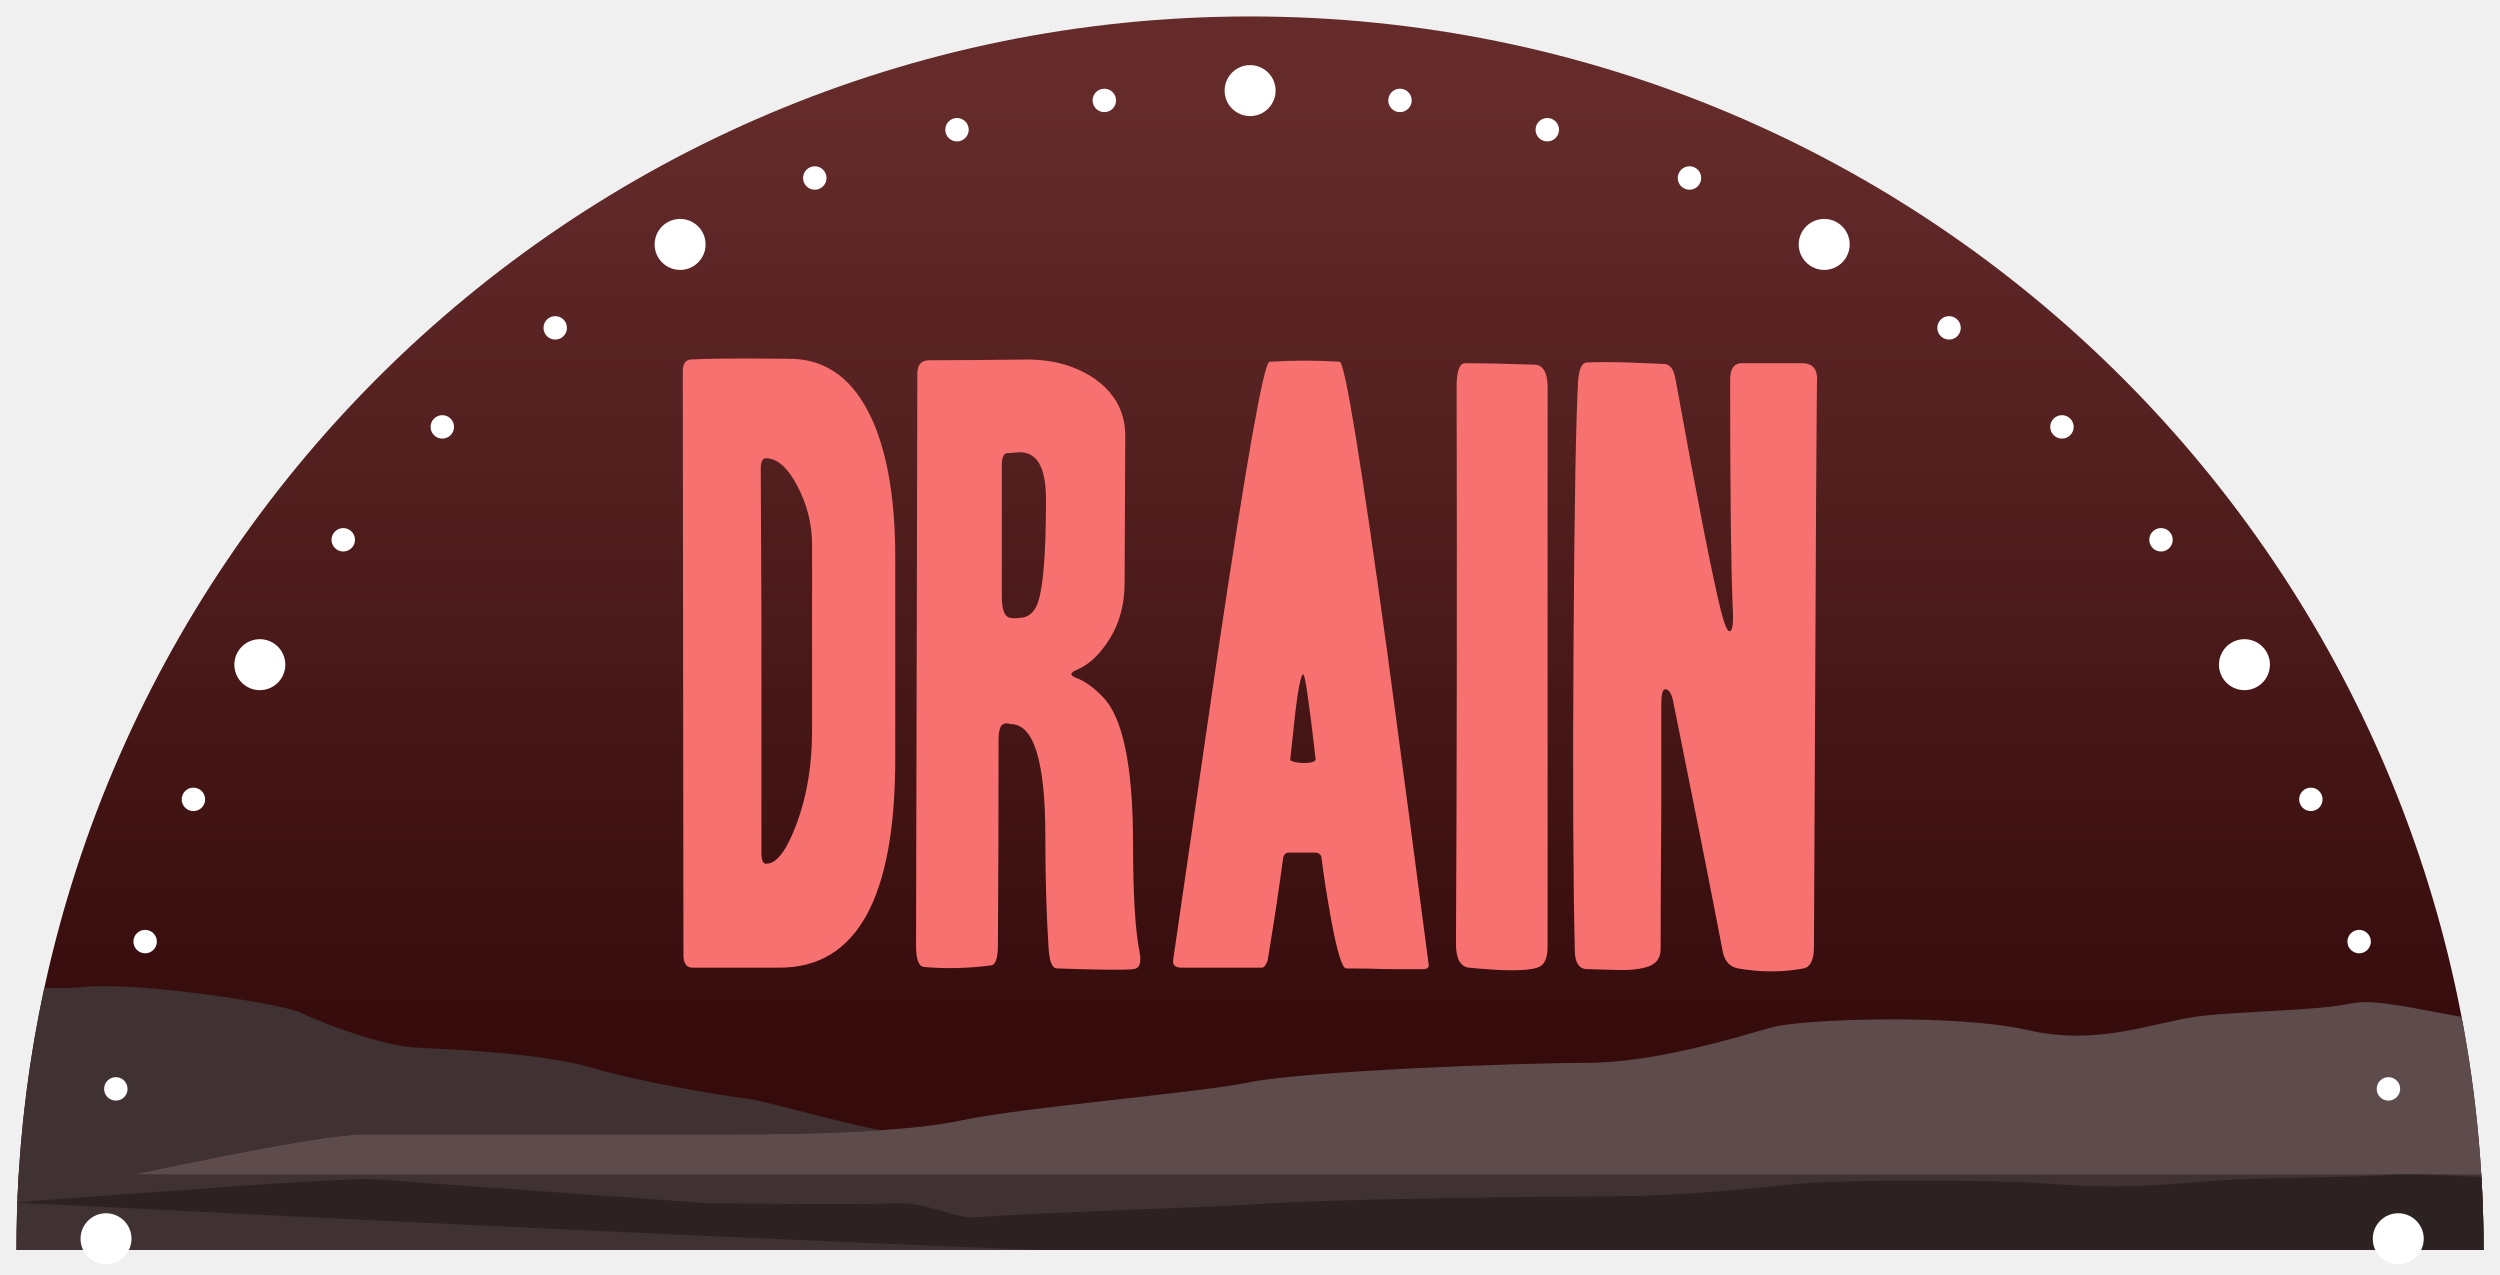
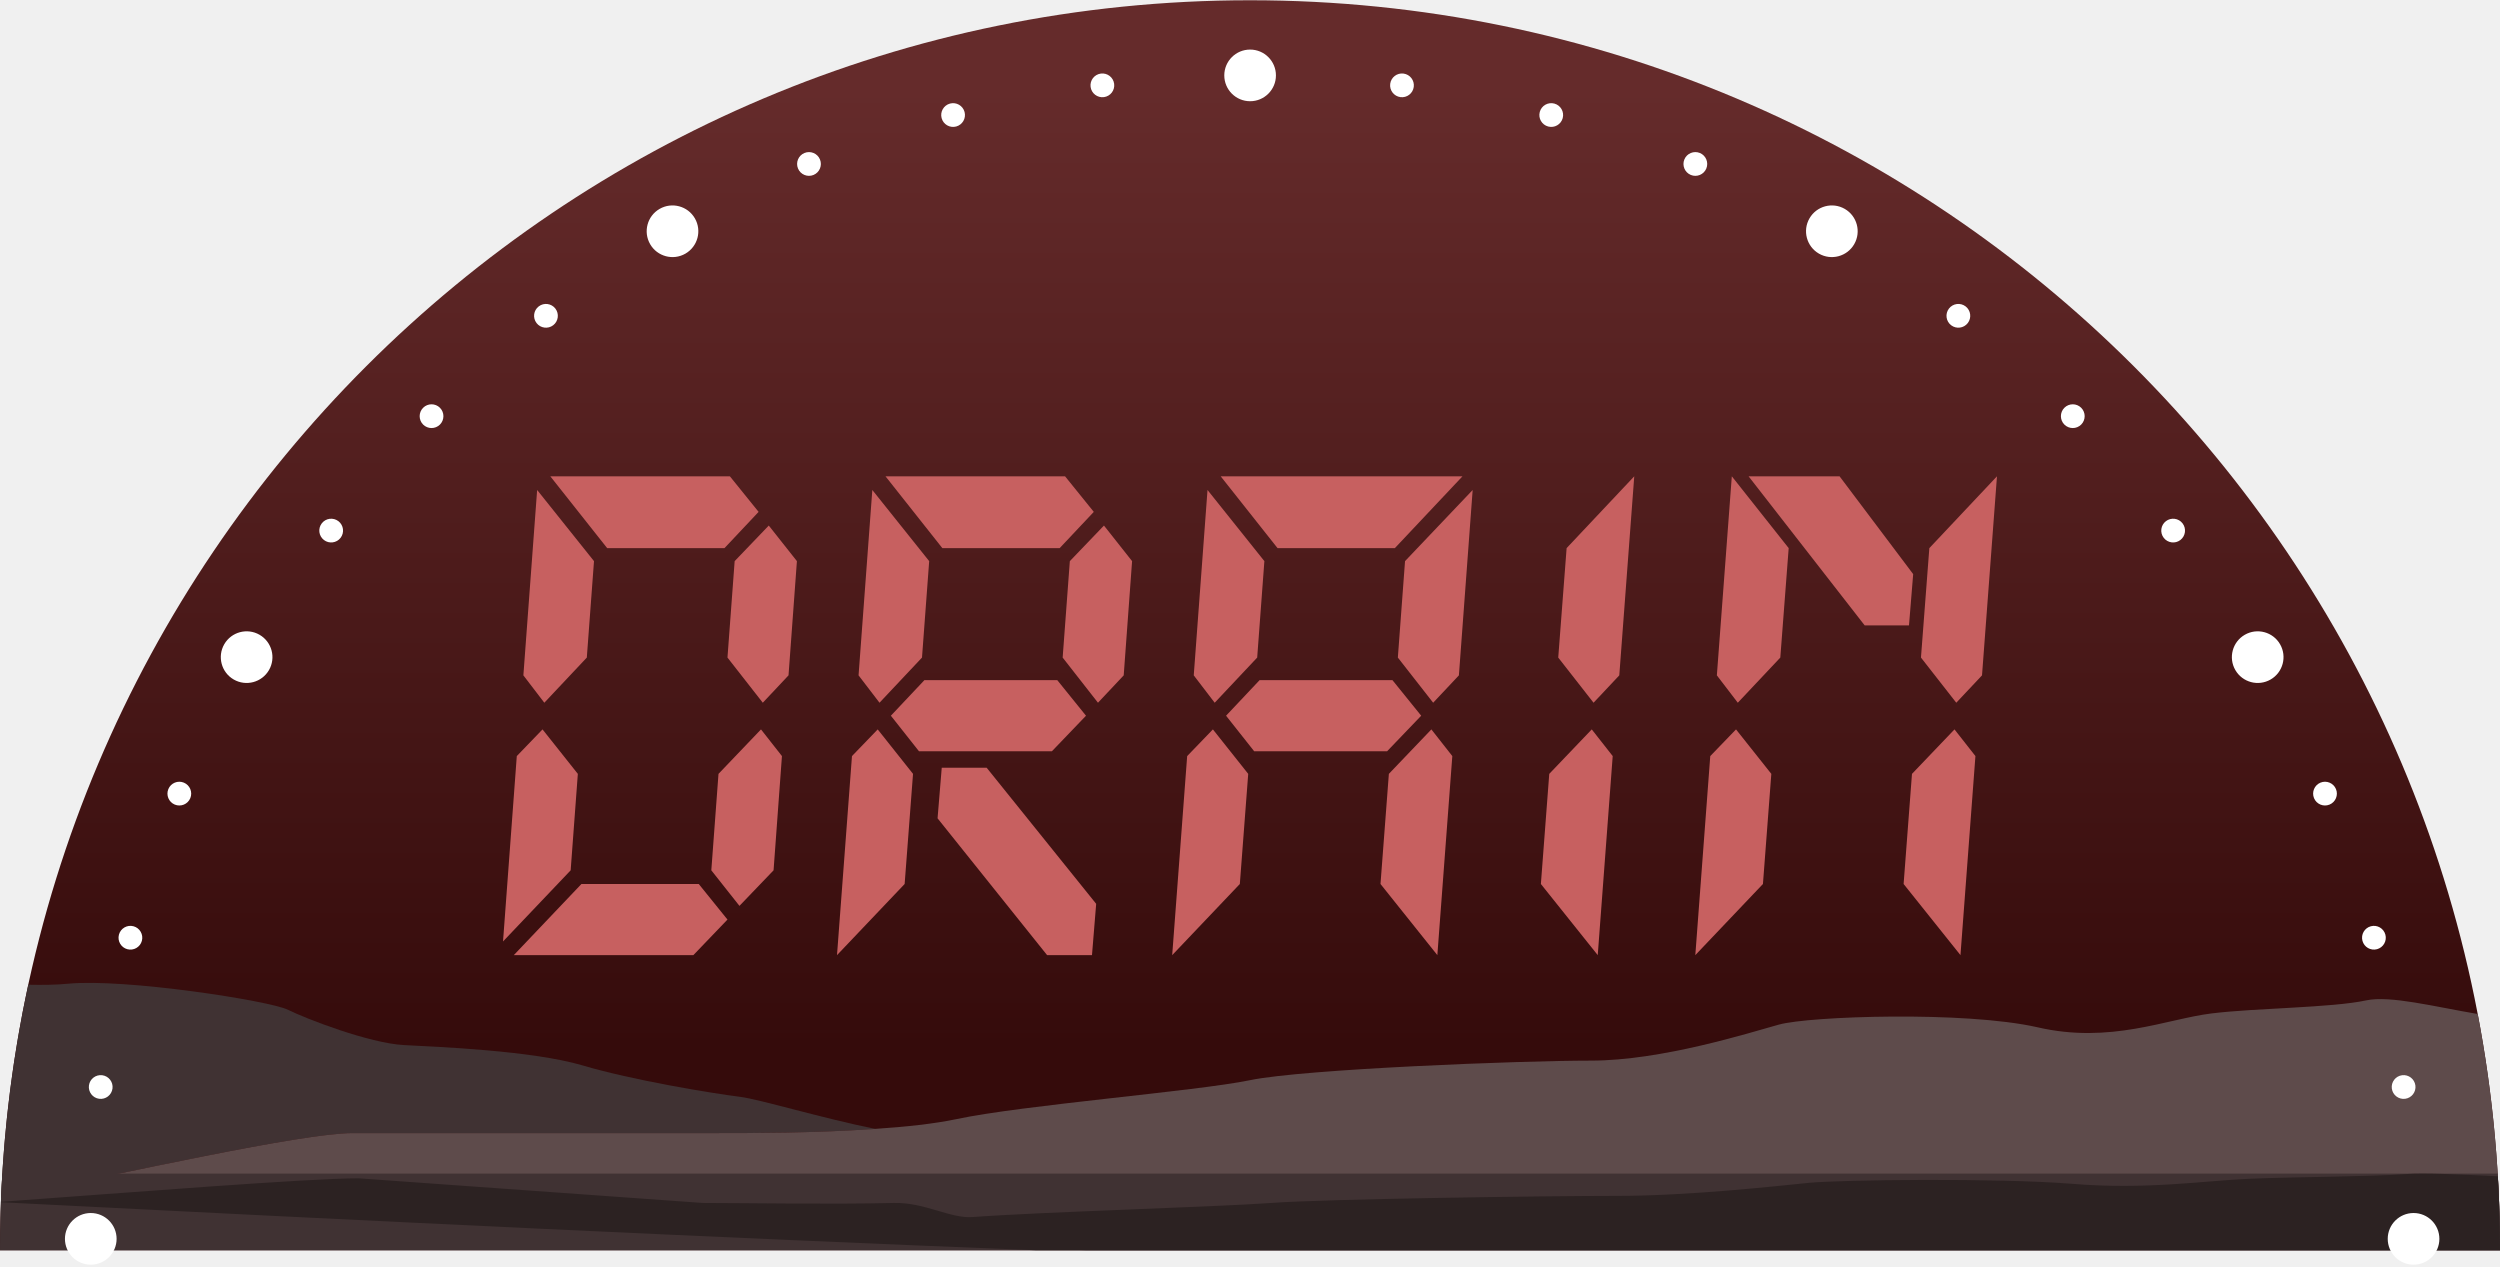
- <svg xmlns="http://www.w3.org/2000/svg" width="304" height="155" viewBox="0 0 304 155" fill="none">
-   <path fill-rule="evenodd" clip-rule="evenodd" d="M302 152C302 69.157 234.843 2 152 2C69.157 2 2 69.157 2 152H302Z" fill="url(#paint0_linear_678_3462)" />
-   <path fill-rule="evenodd" clip-rule="evenodd" d="M5.391 120.138C7.186 120.176 8.811 120.151 10.211 120.013C16.979 119.372 34.279 122.041 36.534 123.135C38.791 124.255 46.302 127.138 50.43 127.377C54.58 127.592 65.859 128.045 71.859 129.806C77.881 131.595 87.287 133.142 90.85 133.596C93.152 133.889 100.572 136.131 107.024 137.439C99.919 137.946 92.046 137.946 87.761 137.946H44.317C38.241 137.946 17.105 142.708 2.129 145.729C2.488 136.985 3.597 128.434 5.391 120.138Z" fill="#403233" />
-   <path fill-rule="evenodd" clip-rule="evenodd" d="M2.13 145.726C17.107 142.705 38.24 137.943 44.315 137.943H87.759C92.044 137.943 99.917 137.943 107.023 137.436C110.676 137.197 114.127 136.822 116.788 136.262C124.683 134.581 145.548 132.927 152 131.592C158.451 130.257 184.458 129.244 192.917 129.244C201.376 129.244 211.819 125.934 215.473 124.921C219.128 123.906 237.759 123.266 246.489 125.241C255.218 127.269 261.984 124.253 267.353 123.586C272.722 122.919 281.744 122.919 285.962 122.012C288.801 121.401 294.205 122.785 299.326 123.65C301.082 132.83 302.001 142.307 302.001 152H132.295C92.331 150.587 49.264 148.571 2.125 145.841C2.127 145.802 2.128 145.764 2.13 145.726Z" fill="#5E4B4B" />
-   <path fill-rule="evenodd" clip-rule="evenodd" d="M2.278 142.8H301.723C301.907 145.843 302 148.911 302 152H2C2 148.911 2.094 145.843 2.278 142.8Z" fill="#403233" />
-   <path fill-rule="evenodd" clip-rule="evenodd" d="M2.111 146.186C17.342 145.092 38.853 143.366 45.035 143.366L86.344 146.324C90.702 146.324 102.039 146.507 109.265 146.324C112.98 146.237 116.027 148.218 118.733 148.015C126.761 147.406 147.979 146.807 154.54 146.324C161.1 145.841 187.547 145.473 196.148 145.473C204.75 145.473 215.37 144.275 219.086 143.908C222.802 143.541 241.748 143.309 250.625 144.024C259.502 144.758 266.383 143.667 271.843 143.425C277.302 143.183 286.477 143.183 290.766 142.855C292.742 142.704 297.128 142.891 301.742 143.124C301.913 146.061 302 149.02 302 152H126.291C87.902 150.487 46.763 148.507 2.109 146.238C2.109 146.221 2.11 146.203 2.111 146.186Z" fill="#2C2222" />
-   <path d="M108.862 92.296C108.862 109.211 104.174 117.669 94.799 117.669H84.212C83.475 117.669 83.106 117.157 83.106 116.134L83.027 45.162C83.027 44.259 83.343 43.778 83.975 43.718C85.713 43.597 89.664 43.567 95.826 43.627C100.514 43.567 103.99 46.186 106.255 51.483C107.993 55.637 108.862 61.054 108.862 67.736V92.296ZM98.749 88.865V66.291C98.749 63.763 98.157 61.37 96.972 59.113C95.787 56.856 94.509 55.727 93.14 55.727C92.718 55.727 92.508 56.148 92.508 56.991C92.508 57.232 92.534 63.281 92.587 75.14V103.673C92.587 104.576 92.771 105.028 93.14 105.028C94.404 105.088 95.655 103.447 96.893 100.107C98.13 96.766 98.749 93.018 98.749 88.865Z" fill="#F87171" />
-   <path d="M138.57 115.773C138.833 117.097 138.57 117.789 137.78 117.849C136.779 117.97 133.698 117.94 128.536 117.759C127.957 117.759 127.614 116.947 127.509 115.321C127.246 111.228 127.114 106.683 127.114 101.687C127.114 92.597 125.718 88.052 122.927 88.052C122.558 87.932 122.242 87.932 121.978 88.052C121.61 88.233 121.425 88.895 121.425 90.039C121.425 99.49 121.399 107.797 121.346 114.96C121.346 116.525 121.057 117.338 120.477 117.398C117.633 117.759 114.92 117.819 112.34 117.579C111.708 117.518 111.391 116.646 111.391 114.96L111.549 45.433C111.549 44.35 112.024 43.808 112.972 43.808C115.869 43.808 119.819 43.778 124.823 43.718C128.088 43.718 130.854 44.5 133.118 46.065C135.594 47.811 136.832 50.129 136.832 53.018L136.753 70.806C136.753 73.756 135.989 76.284 134.462 78.391C133.408 79.896 132.223 80.919 130.906 81.461C130.485 81.641 130.274 81.822 130.274 82.003C130.274 82.123 130.485 82.273 130.906 82.454C131.907 82.815 132.96 83.568 134.067 84.711C136.542 87.179 137.78 93.169 137.78 102.68C137.78 108.76 138.043 113.124 138.57 115.773ZM127.193 60.693C127.193 56.72 126.034 54.824 123.717 55.004C123.19 55.065 122.795 55.095 122.531 55.095C122.057 55.095 121.82 55.606 121.82 56.63V72.522C121.82 74.207 122.189 75.08 122.927 75.14C123.19 75.2 123.506 75.2 123.875 75.14C125.033 75.14 125.823 74.478 126.245 73.154C126.877 71.227 127.193 67.074 127.193 60.693Z" fill="#F87171" />
-   <path d="M173.728 117.308C173.781 117.669 173.544 117.849 173.017 117.849H168.909C166.907 117.789 165.169 117.759 163.694 117.759C163.22 117.759 162.614 115.803 161.877 111.89C161.35 108.94 160.955 106.412 160.692 104.305C160.639 103.884 160.35 103.673 159.823 103.673H156.742C156.373 103.673 156.136 103.884 156.03 104.305C155.556 107.917 154.924 112.101 154.134 116.856C153.924 117.398 153.687 117.669 153.423 117.669H143.705C142.863 117.669 142.52 117.308 142.678 116.585C144.469 104.305 146.26 91.995 148.051 79.655C151.58 55.938 153.687 44.049 154.371 43.989C157.216 43.808 160.06 43.808 162.904 43.989C163.536 44.049 165.485 55.968 168.751 79.745C170.436 92.266 172.095 104.787 173.728 117.308ZM159.981 92.296C159.191 85.434 158.69 82.003 158.48 82.003C158.216 82.003 157.9 83.477 157.532 86.427C157.321 88.353 157.11 90.31 156.9 92.296C156.847 92.477 157.097 92.612 157.65 92.702C158.203 92.793 158.717 92.808 159.191 92.748C159.717 92.687 159.981 92.537 159.981 92.296Z" fill="#F87171" />
-   <path d="M188.187 115.141C188.187 116.585 187.766 117.428 186.923 117.669C185.659 118.09 182.894 118.09 178.628 117.669C177.574 117.548 177.047 116.585 177.047 114.779C177.153 94.433 177.179 71.799 177.126 46.878C177.126 46.276 177.179 45.734 177.284 45.253C177.442 44.53 177.732 44.169 178.153 44.169C180.418 44.169 183.289 44.229 186.765 44.35C187.661 44.47 188.135 45.313 188.187 46.878V115.141Z" fill="#F87171" />
-   <path d="M220.973 46.156C220.921 43.025 220.789 66.02 220.578 115.141C220.578 116.706 220.157 117.579 219.314 117.759C216.786 118.241 214.126 118.241 211.334 117.759C210.386 117.579 209.781 116.947 209.517 115.863C207.779 106.834 205.751 96.6 203.434 85.163C203.223 84.26 202.907 83.808 202.486 83.808C202.17 83.808 202.012 84.44 202.012 85.705V98.526C201.959 105.75 201.933 111.378 201.933 115.412C201.933 116.615 201.274 117.368 199.957 117.669C199.062 117.91 197.877 118 196.402 117.94C194.506 117.88 193.426 117.849 193.163 117.849C192.109 117.91 191.556 117.217 191.504 115.773C191.293 107.345 191.24 94.644 191.346 77.668C191.451 61.235 191.635 50.791 191.899 46.336C192.004 44.891 192.346 44.139 192.926 44.079C194.19 44.019 195.902 44.019 198.061 44.079C200.695 44.199 202.117 44.259 202.328 44.259C203.065 44.259 203.539 44.891 203.75 46.156C206.383 60.723 208.227 70.114 209.28 74.328C209.702 75.953 210.044 76.765 210.307 76.765C210.676 76.765 210.808 75.832 210.702 73.966C210.492 69.09 210.386 59.82 210.386 46.156C210.386 44.771 210.913 44.109 211.967 44.169H219.314C220.42 44.229 220.973 44.891 220.973 46.156Z" fill="#F87171" />
-   <path d="M152.013 14.116C153.725 14.116 155.112 12.729 155.112 11.017C155.112 9.305 153.725 7.918 152.013 7.918C150.302 7.918 148.914 9.305 148.914 11.017C148.914 12.729 150.302 14.116 152.013 14.116Z" fill="white" />
-   <path fill-rule="evenodd" clip-rule="evenodd" d="M170.424 10.798C171.204 10.901 171.754 11.617 171.651 12.397C171.549 13.177 170.832 13.727 170.052 13.624C169.272 13.522 168.722 12.805 168.825 12.025C168.928 11.245 169.644 10.695 170.424 10.798Z" fill="white" />
-   <path fill-rule="evenodd" clip-rule="evenodd" d="M134.099 10.798C133.319 10.901 132.769 11.617 132.872 12.397C132.974 13.177 133.691 13.727 134.471 13.624C135.251 13.522 135.801 12.805 135.698 12.025C135.596 11.245 134.879 10.695 134.099 10.798Z" fill="white" />
-   <path fill-rule="evenodd" clip-rule="evenodd" d="M205.987 20.327C206.713 20.628 207.059 21.463 206.758 22.19C206.457 22.917 205.622 23.262 204.896 22.961C204.169 22.66 203.823 21.826 204.124 21.099C204.425 20.372 205.26 20.026 205.987 20.327Z" fill="white" />
-   <path fill-rule="evenodd" clip-rule="evenodd" d="M98.533 20.327C97.806 20.628 97.46 21.463 97.761 22.19C98.062 22.917 98.897 23.262 99.624 22.961C100.35 22.66 100.696 21.826 100.395 21.099C100.094 20.372 99.259 20.026 98.533 20.327Z" fill="white" />
-   <path fill-rule="evenodd" clip-rule="evenodd" d="M237.872 38.737C238.496 39.216 238.614 40.111 238.135 40.735C237.656 41.36 236.76 41.478 236.136 40.999C235.512 40.52 235.394 39.624 235.873 39C236.352 38.376 237.248 38.258 237.872 38.737Z" fill="white" />
-   <path fill-rule="evenodd" clip-rule="evenodd" d="M66.647 38.737C66.023 39.216 65.905 40.111 66.384 40.735C66.863 41.36 67.759 41.478 68.383 40.999C69.007 40.52 69.125 39.624 68.646 39C68.167 38.376 67.272 38.258 66.647 38.737Z" fill="white" />
-   <path fill-rule="evenodd" clip-rule="evenodd" d="M263.908 64.772C264.387 65.396 264.269 66.291 263.645 66.77C263.02 67.249 262.125 67.131 261.646 66.507C261.167 65.883 261.285 64.988 261.909 64.509C262.533 64.03 263.429 64.148 263.908 64.772Z" fill="white" />
-   <path fill-rule="evenodd" clip-rule="evenodd" d="M40.611 64.772C40.132 65.396 40.249 66.291 40.874 66.77C41.498 67.249 42.393 67.131 42.872 66.507C43.351 65.883 43.233 64.988 42.609 64.509C41.985 64.03 41.089 64.148 40.611 64.772Z" fill="white" />
-   <path fill-rule="evenodd" clip-rule="evenodd" d="M188.518 14.397C189.278 14.601 189.729 15.383 189.526 16.143C189.322 16.903 188.54 17.355 187.78 17.151C187.02 16.947 186.568 16.165 186.772 15.405C186.975 14.645 187.758 14.193 188.518 14.397Z" fill="white" />
-   <path fill-rule="evenodd" clip-rule="evenodd" d="M116.001 14.397C115.242 14.601 114.79 15.383 114.994 16.143C115.197 16.903 115.979 17.355 116.739 17.151C117.499 16.947 117.951 16.165 117.747 15.405C117.544 14.645 116.761 14.193 116.001 14.397Z" fill="white" />
-   <path fill-rule="evenodd" clip-rule="evenodd" d="M223.372 27.038C224.853 27.893 225.362 29.79 224.506 31.271C223.651 32.753 221.754 33.261 220.273 32.406C218.791 31.55 218.283 29.653 219.138 28.172C219.993 26.691 221.89 26.182 223.372 27.038Z" fill="white" />
-   <path fill-rule="evenodd" clip-rule="evenodd" d="M81.151 27.038C79.67 27.893 79.162 29.79 80.017 31.271C80.872 32.753 82.769 33.261 84.251 32.406C85.732 31.55 86.24 29.653 85.385 28.172C84.53 26.691 82.633 26.182 81.151 27.038Z" fill="white" />
-   <path fill-rule="evenodd" clip-rule="evenodd" d="M251.742 50.901C252.299 51.457 252.299 52.361 251.742 52.917C251.186 53.473 250.283 53.473 249.726 52.917C249.17 52.361 249.17 51.457 249.726 50.901C250.283 50.345 251.186 50.345 251.742 50.901Z" fill="white" />
-   <path fill-rule="evenodd" clip-rule="evenodd" d="M52.777 50.901C52.22 51.457 52.22 52.361 52.777 52.917C53.333 53.473 54.236 53.473 54.793 52.917C55.349 52.361 55.349 51.457 54.793 50.901C54.236 50.345 53.333 50.345 52.777 50.901Z" fill="white" />
-   <path fill-rule="evenodd" clip-rule="evenodd" d="M275.608 79.275C276.463 80.756 275.955 82.653 274.473 83.508C272.992 84.364 271.095 83.855 270.24 82.374C269.384 80.893 269.893 78.995 271.374 78.14C272.856 77.285 274.753 77.793 275.608 79.275Z" fill="white" />
-   <path fill-rule="evenodd" clip-rule="evenodd" d="M28.911 79.275C28.056 80.756 28.564 82.653 30.046 83.508C31.527 84.364 33.424 83.855 34.279 82.374C35.135 80.893 34.626 78.995 33.145 78.14C31.664 77.285 29.766 77.793 28.911 79.275Z" fill="white" />
-   <path fill-rule="evenodd" clip-rule="evenodd" d="M282.317 96.658C282.618 97.385 282.273 98.219 281.546 98.52C280.819 98.821 279.984 98.476 279.683 97.749C279.382 97.022 279.728 96.188 280.455 95.886C281.181 95.585 282.016 95.931 282.317 96.658Z" fill="white" />
-   <path fill-rule="evenodd" clip-rule="evenodd" d="M22.202 96.658C21.901 97.385 22.247 98.219 22.973 98.52C23.7 98.821 24.535 98.476 24.836 97.749C25.137 97.022 24.791 96.188 24.064 95.886C23.338 95.585 22.503 95.931 22.202 96.658Z" fill="white" />
-   <path fill-rule="evenodd" clip-rule="evenodd" d="M288.247 114.128C288.451 114.888 287.999 115.67 287.239 115.874C286.479 116.077 285.697 115.626 285.494 114.866C285.29 114.106 285.742 113.323 286.502 113.12C287.261 112.916 288.044 113.368 288.247 114.128Z" fill="white" />
-   <path fill-rule="evenodd" clip-rule="evenodd" d="M16.272 114.128C16.068 114.888 16.52 115.67 17.28 115.874C18.04 116.077 18.822 115.626 19.026 114.866C19.229 114.106 18.778 113.323 18.018 113.12C17.258 112.916 16.475 113.368 16.272 114.128Z" fill="white" />
-   <path fill-rule="evenodd" clip-rule="evenodd" d="M291.847 132.222C291.949 133.002 291.399 133.719 290.619 133.822C289.839 133.924 289.123 133.374 289.02 132.594C288.917 131.814 289.467 131.098 290.247 130.995C291.027 130.892 291.744 131.442 291.847 132.222Z" fill="white" />
-   <path fill-rule="evenodd" clip-rule="evenodd" d="M12.673 132.222C12.57 133.002 13.12 133.719 13.9 133.822C14.68 133.924 15.396 133.374 15.499 132.594C15.602 131.814 15.052 131.098 14.272 130.995C13.492 130.892 12.775 131.442 12.673 132.222Z" fill="white" />
-   <path fill-rule="evenodd" clip-rule="evenodd" d="M294.726 150.632C294.726 152.342 293.337 153.731 291.627 153.731C289.916 153.731 288.527 152.342 288.527 150.632C288.527 148.921 289.916 147.532 291.627 147.532C293.337 147.532 294.726 148.921 294.726 150.632Z" fill="white" />
-   <path fill-rule="evenodd" clip-rule="evenodd" d="M9.793 150.632C9.793 152.342 11.182 153.731 12.892 153.731C14.603 153.731 15.992 152.342 15.992 150.632C15.992 148.921 14.603 147.532 12.892 147.532C11.182 147.532 9.793 148.921 9.793 150.632Z" fill="white" />
+ <svg xmlns="http://www.w3.org/2000/svg" width="300" height="152" viewBox="0 0 300 152" fill="none">
+   <path fill-rule="evenodd" clip-rule="evenodd" d="M300 150.031C300 67.188 232.843 0.031 150 0.031C67.157 0.031 0 67.188 0 150.031H300Z" fill="url(#paint0_linear_1114_947)" />
+   <path fill-rule="evenodd" clip-rule="evenodd" d="M3.391 118.168C5.186 118.206 6.811 118.181 8.211 118.043C14.979 117.402 32.279 120.071 34.534 121.165C36.791 122.285 44.302 125.168 48.43 125.407C52.58 125.622 63.859 126.075 69.859 127.836C75.881 129.625 85.287 131.172 88.85 131.626C91.152 131.919 98.572 134.161 105.024 135.469C97.919 135.976 90.046 135.976 85.761 135.976H42.317C36.241 135.976 15.105 140.738 0.129 143.759C0.488 135.015 1.597 126.464 3.391 118.168Z" fill="#403233" />
+   <path fill-rule="evenodd" clip-rule="evenodd" d="M0.13 143.756C15.107 140.735 36.24 135.973 42.315 135.973H85.759C90.044 135.973 97.917 135.973 105.023 135.466C108.676 135.227 112.127 134.852 114.788 134.292C122.683 132.611 143.548 130.957 150 129.622C156.451 128.287 182.458 127.274 190.917 127.274C199.376 127.274 209.819 123.964 213.473 122.951C217.128 121.936 235.759 121.296 244.489 123.271C253.218 125.299 259.984 122.283 265.353 121.616C270.722 120.949 279.744 120.949 283.962 120.042C286.801 119.431 292.205 120.815 297.326 121.68C299.082 130.86 300.001 140.337 300.001 150.03H130.295C90.331 148.617 47.264 146.601 0.125 143.871C0.127 143.832 0.128 143.794 0.13 143.756Z" fill="#5E4B4B" />
+   <path fill-rule="evenodd" clip-rule="evenodd" d="M0.278 140.832H299.723C299.907 143.875 300 146.943 300 150.032H0C0 146.943 0.094 143.875 0.278 140.832Z" fill="#403233" />
+   <path fill-rule="evenodd" clip-rule="evenodd" d="M0.111 144.217C15.342 143.123 36.853 141.397 43.035 141.397L84.344 144.355C88.702 144.355 100.039 144.538 107.265 144.355C110.98 144.268 114.027 146.249 116.733 146.046C124.761 145.437 145.979 144.838 152.54 144.355C159.1 143.872 185.547 143.504 194.148 143.504C202.75 143.504 213.37 142.306 217.086 141.939C220.802 141.572 239.748 141.34 248.625 142.055C257.502 142.789 264.383 141.698 269.843 141.456C275.302 141.214 284.477 141.214 288.766 140.886C290.742 140.735 295.128 140.922 299.742 141.155C299.913 144.092 300 147.051 300 150.031H124.291C85.902 148.518 44.763 146.538 0.109 144.269C0.109 144.252 0.11 144.234 0.111 144.217Z" fill="#2C2222" />
+   <path d="M69.341 92.864L68.479 104.438L60.363 112.975L62.015 90.729L65.103 87.528L69.341 92.864ZM62.805 81.043L64.457 58.798L71.28 67.335L70.418 78.909L65.319 84.327L62.805 81.043ZM61.656 114.616L69.772 106.079H83.85L87.297 110.348L83.203 114.616H61.656ZM94.623 81.043L91.535 84.327L87.297 78.909L88.159 67.335L92.253 63.066L95.629 67.335L94.623 81.043ZM91.032 61.425L86.938 65.775H72.86L66.037 57.156H87.585L91.032 61.425ZM92.828 104.438L88.734 108.706L85.358 104.438L86.22 92.864L91.319 87.528L93.833 90.729L92.828 104.438Z" fill="#C76060" />
+   <path d="M112.508 98.199L113.01 92.125H118.397L131.541 108.46L131.038 114.616H125.652L112.508 98.199ZM109.563 92.864L108.557 106.079L100.441 114.616L102.237 90.729L105.325 87.528L109.563 92.864ZM103.027 81.043L104.679 58.798L111.502 67.335L110.64 78.909L105.541 84.327L103.027 81.043ZM126.873 81.618L130.32 85.886L126.226 90.155H110.281L106.905 85.886L110.928 81.618H126.873ZM134.845 81.043L131.757 84.327L127.519 78.909L128.381 67.335L132.475 63.066L135.851 67.335L134.845 81.043ZM131.254 61.425L127.16 65.775H113.082L106.259 57.156H127.806L131.254 61.425Z" fill="#C76060" />
+   <path d="M175.499 57.156L167.383 65.775H153.305L146.482 57.156H175.499ZM149.786 92.864L148.78 106.079L140.664 114.616L142.46 90.729L145.548 87.528L149.786 92.864ZM143.25 81.043L144.902 58.798L151.725 67.335L150.863 78.909L145.763 84.327L143.25 81.043ZM174.278 90.729L172.482 114.616L165.659 106.079L166.664 92.864L171.764 87.528L174.278 90.729ZM167.742 78.909L168.604 67.335L176.72 58.798L175.068 81.043L171.979 84.327L167.742 78.909ZM167.095 81.618L170.543 85.886L166.449 90.155H150.504L147.128 85.886L151.15 81.618H167.095Z" fill="#C76060" />
+   <path d="M193.525 90.729L191.729 114.616L184.906 106.079L185.911 92.864L191.011 87.528L193.525 90.729ZM186.989 78.909L187.994 65.775L196.111 57.156L194.315 81.043L191.226 84.327L186.989 78.909Z" fill="#C76060" />
+   <path d="M212.559 92.864L211.553 106.079L203.438 114.616L205.232 90.729L208.322 87.528L212.559 92.864ZM206.023 81.043L207.818 57.156L214.642 65.775L213.637 78.909L208.536 84.327L206.023 81.043ZM237.051 90.729L235.256 114.616L228.433 106.079L229.438 92.864L234.538 87.528L237.051 90.729ZM230.516 78.909L231.521 65.775L239.637 57.156L237.842 81.043L234.753 84.327L230.516 78.909ZM209.829 57.156H220.747L229.581 68.894L229.079 75.051H223.764L209.829 57.156Z" fill="#C76060" />
+   <path d="M150.013 12.147C151.725 12.147 153.112 10.76 153.112 9.048C153.112 7.337 151.725 5.949 150.013 5.949C148.302 5.949 146.914 7.337 146.914 9.048C146.914 10.76 148.302 12.147 150.013 12.147Z" fill="white" />
+   <path fill-rule="evenodd" clip-rule="evenodd" d="M168.424 8.829C169.204 8.932 169.754 9.648 169.651 10.428C169.549 11.208 168.832 11.758 168.052 11.655C167.272 11.553 166.722 10.836 166.825 10.056C166.928 9.276 167.644 8.726 168.424 8.829Z" fill="white" />
+   <path fill-rule="evenodd" clip-rule="evenodd" d="M132.099 8.829C131.319 8.932 130.769 9.648 130.872 10.428C130.974 11.208 131.691 11.758 132.471 11.655C133.251 11.553 133.801 10.836 133.698 10.056C133.596 9.276 132.879 8.726 132.099 8.829Z" fill="white" />
+   <path fill-rule="evenodd" clip-rule="evenodd" d="M203.987 18.359C204.713 18.66 205.059 19.495 204.758 20.222C204.457 20.949 203.622 21.294 202.896 20.993C202.169 20.692 201.823 19.858 202.124 19.131C202.425 18.404 203.26 18.058 203.987 18.359Z" fill="white" />
+   <path fill-rule="evenodd" clip-rule="evenodd" d="M96.533 18.359C95.806 18.66 95.46 19.495 95.761 20.222C96.062 20.949 96.897 21.294 97.624 20.993C98.35 20.692 98.696 19.858 98.395 19.131C98.094 18.404 97.259 18.058 96.533 18.359Z" fill="white" />
+   <path fill-rule="evenodd" clip-rule="evenodd" d="M235.872 36.767C236.496 37.246 236.614 38.141 236.135 38.765C235.656 39.39 234.76 39.508 234.136 39.029C233.512 38.55 233.394 37.654 233.873 37.03C234.352 36.406 235.248 36.288 235.872 36.767Z" fill="white" />
+   <path fill-rule="evenodd" clip-rule="evenodd" d="M64.647 36.767C64.023 37.246 63.905 38.141 64.384 38.765C64.863 39.39 65.759 39.508 66.383 39.029C67.007 38.55 67.125 37.654 66.646 37.03C66.167 36.406 65.272 36.288 64.647 36.767Z" fill="white" />
+   <path fill-rule="evenodd" clip-rule="evenodd" d="M261.908 62.803C262.387 63.428 262.269 64.323 261.645 64.802C261.02 65.281 260.125 65.162 259.646 64.538C259.167 63.914 259.285 63.02 259.909 62.541C260.533 62.062 261.429 62.179 261.908 62.803Z" fill="white" />
+   <path fill-rule="evenodd" clip-rule="evenodd" d="M38.611 62.803C38.132 63.428 38.249 64.323 38.874 64.802C39.498 65.281 40.393 65.162 40.872 64.538C41.351 63.914 41.233 63.02 40.609 62.541C39.985 62.062 39.089 62.179 38.611 62.803Z" fill="white" />
+   <path fill-rule="evenodd" clip-rule="evenodd" d="M186.518 12.428C187.278 12.632 187.729 13.414 187.526 14.174C187.322 14.934 186.54 15.386 185.78 15.182C185.02 14.978 184.568 14.196 184.772 13.436C184.975 12.676 185.758 12.224 186.518 12.428Z" fill="white" />
+   <path fill-rule="evenodd" clip-rule="evenodd" d="M114.001 12.428C113.242 12.632 112.79 13.414 112.994 14.174C113.197 14.934 113.979 15.386 114.739 15.182C115.499 14.978 115.951 14.196 115.747 13.436C115.544 12.676 114.761 12.224 114.001 12.428Z" fill="white" />
+   <path fill-rule="evenodd" clip-rule="evenodd" d="M221.372 25.068C222.853 25.923 223.362 27.82 222.506 29.301C221.651 30.783 219.754 31.291 218.273 30.436C216.791 29.58 216.283 27.683 217.138 26.202C217.993 24.721 219.89 24.212 221.372 25.068Z" fill="white" />
+   <path fill-rule="evenodd" clip-rule="evenodd" d="M79.151 25.068C77.67 25.923 77.162 27.82 78.017 29.301C78.872 30.783 80.769 31.291 82.251 30.436C83.732 29.58 84.24 27.683 83.385 26.202C82.53 24.721 80.633 24.212 79.151 25.068Z" fill="white" />
+   <path fill-rule="evenodd" clip-rule="evenodd" d="M249.742 48.933C250.299 49.489 250.299 50.393 249.742 50.949C249.186 51.505 248.283 51.505 247.726 50.949C247.17 50.393 247.17 49.489 247.726 48.933C248.283 48.377 249.186 48.377 249.742 48.933Z" fill="white" />
+   <path fill-rule="evenodd" clip-rule="evenodd" d="M50.777 48.933C50.22 49.489 50.22 50.393 50.777 50.949C51.333 51.505 52.236 51.505 52.793 50.949C53.349 50.393 53.349 49.489 52.793 48.933C52.236 48.377 51.333 48.377 50.777 48.933Z" fill="white" />
+   <path fill-rule="evenodd" clip-rule="evenodd" d="M273.608 77.308C274.463 78.789 273.955 80.686 272.473 81.541C270.992 82.397 269.095 81.888 268.24 80.407C267.384 78.926 267.893 77.028 269.374 76.173C270.856 75.318 272.753 75.826 273.608 77.308Z" fill="white" />
+   <path fill-rule="evenodd" clip-rule="evenodd" d="M26.911 77.308C26.056 78.789 26.564 80.686 28.046 81.541C29.527 82.397 31.424 81.888 32.279 80.407C33.135 78.926 32.626 77.028 31.145 76.173C29.664 75.318 27.766 75.826 26.911 77.308Z" fill="white" />
+   <path fill-rule="evenodd" clip-rule="evenodd" d="M280.317 94.689C280.618 95.416 280.273 96.25 279.546 96.551C278.819 96.852 277.984 96.507 277.683 95.78C277.382 95.053 277.728 94.219 278.455 93.917C279.181 93.616 280.016 93.962 280.317 94.689Z" fill="white" />
+   <path fill-rule="evenodd" clip-rule="evenodd" d="M20.202 94.689C19.901 95.416 20.247 96.25 20.973 96.551C21.7 96.852 22.535 96.507 22.836 95.78C23.137 95.053 22.791 94.219 22.064 93.917C21.338 93.616 20.503 93.962 20.202 94.689Z" fill="white" />
+   <path fill-rule="evenodd" clip-rule="evenodd" d="M286.247 112.159C286.451 112.919 285.999 113.701 285.239 113.905C284.479 114.108 283.697 113.657 283.494 112.897C283.29 112.137 283.742 111.354 284.502 111.151C285.261 110.947 286.044 111.399 286.247 112.159Z" fill="white" />
+   <path fill-rule="evenodd" clip-rule="evenodd" d="M14.272 112.159C14.068 112.919 14.52 113.701 15.28 113.905C16.04 114.108 16.822 113.657 17.026 112.897C17.229 112.137 16.778 111.354 16.018 111.151C15.258 110.947 14.475 111.399 14.272 112.159Z" fill="white" />
+   <path fill-rule="evenodd" clip-rule="evenodd" d="M289.847 130.255C289.949 131.035 289.399 131.752 288.619 131.855C287.839 131.957 287.123 131.407 287.02 130.627C286.917 129.847 287.467 129.131 288.247 129.028C289.027 128.925 289.744 129.475 289.847 130.255Z" fill="white" />
+   <path fill-rule="evenodd" clip-rule="evenodd" d="M10.673 130.255C10.57 131.035 11.12 131.752 11.9 131.855C12.68 131.957 13.396 131.407 13.499 130.627C13.602 129.847 13.052 129.131 12.272 129.028C11.492 128.925 10.775 129.475 10.673 130.255Z" fill="white" />
+   <path fill-rule="evenodd" clip-rule="evenodd" d="M292.726 148.662C292.726 150.372 291.337 151.761 289.627 151.761C287.916 151.761 286.527 150.372 286.527 148.662C286.527 146.951 287.916 145.562 289.627 145.562C291.337 145.562 292.726 146.951 292.726 148.662Z" fill="white" />
+   <path fill-rule="evenodd" clip-rule="evenodd" d="M7.793 148.662C7.793 150.372 9.182 151.761 10.892 151.761C12.603 151.761 13.992 150.372 13.992 148.662C13.992 146.951 12.603 145.562 10.892 145.562C9.182 145.562 7.793 146.951 7.793 148.662Z" fill="white" />
  <defs>
-     <linearGradient id="paint0_linear_678_3462" x1="152" y1="12.544" x2="152" y2="127.741" gradientUnits="userSpaceOnUse">
+     <linearGradient id="paint0_linear_1114_947" x1="150" y1="10.575" x2="150" y2="125.772" gradientUnits="userSpaceOnUse">
      <stop stop-color="#652B2B" />
      <stop offset="1" stop-color="#350B0B" />
    </linearGradient>
  </defs>
</svg>
